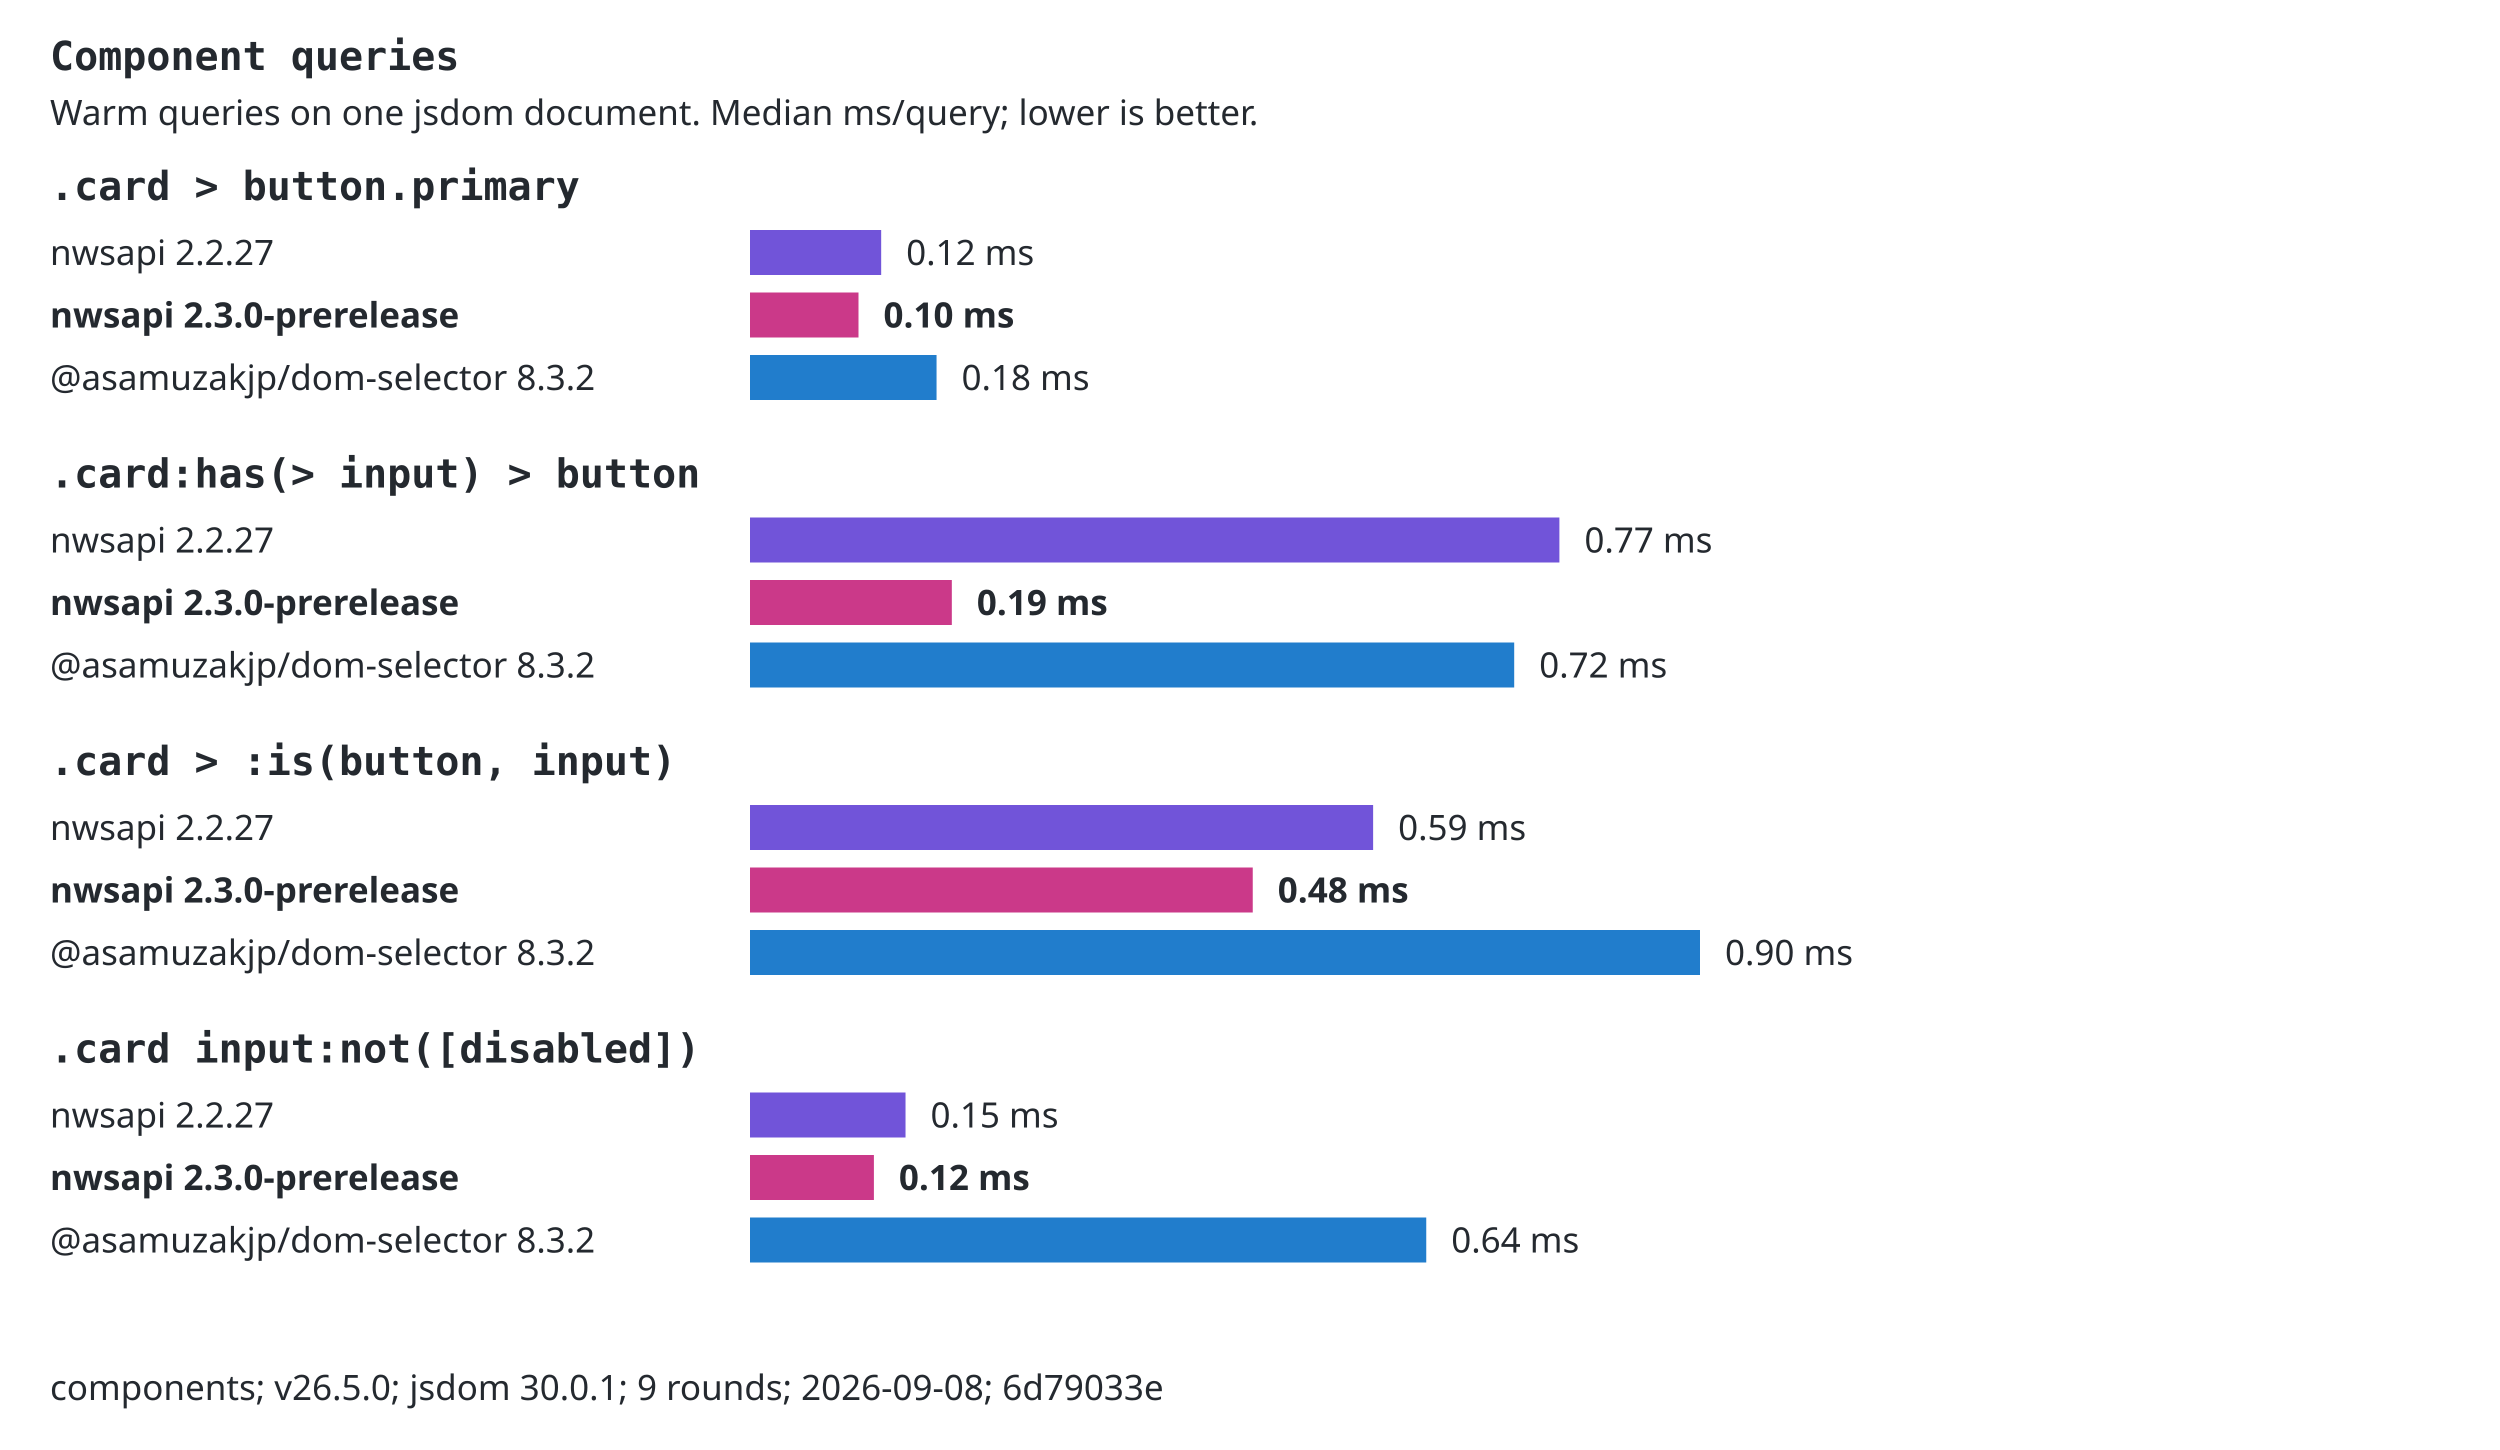
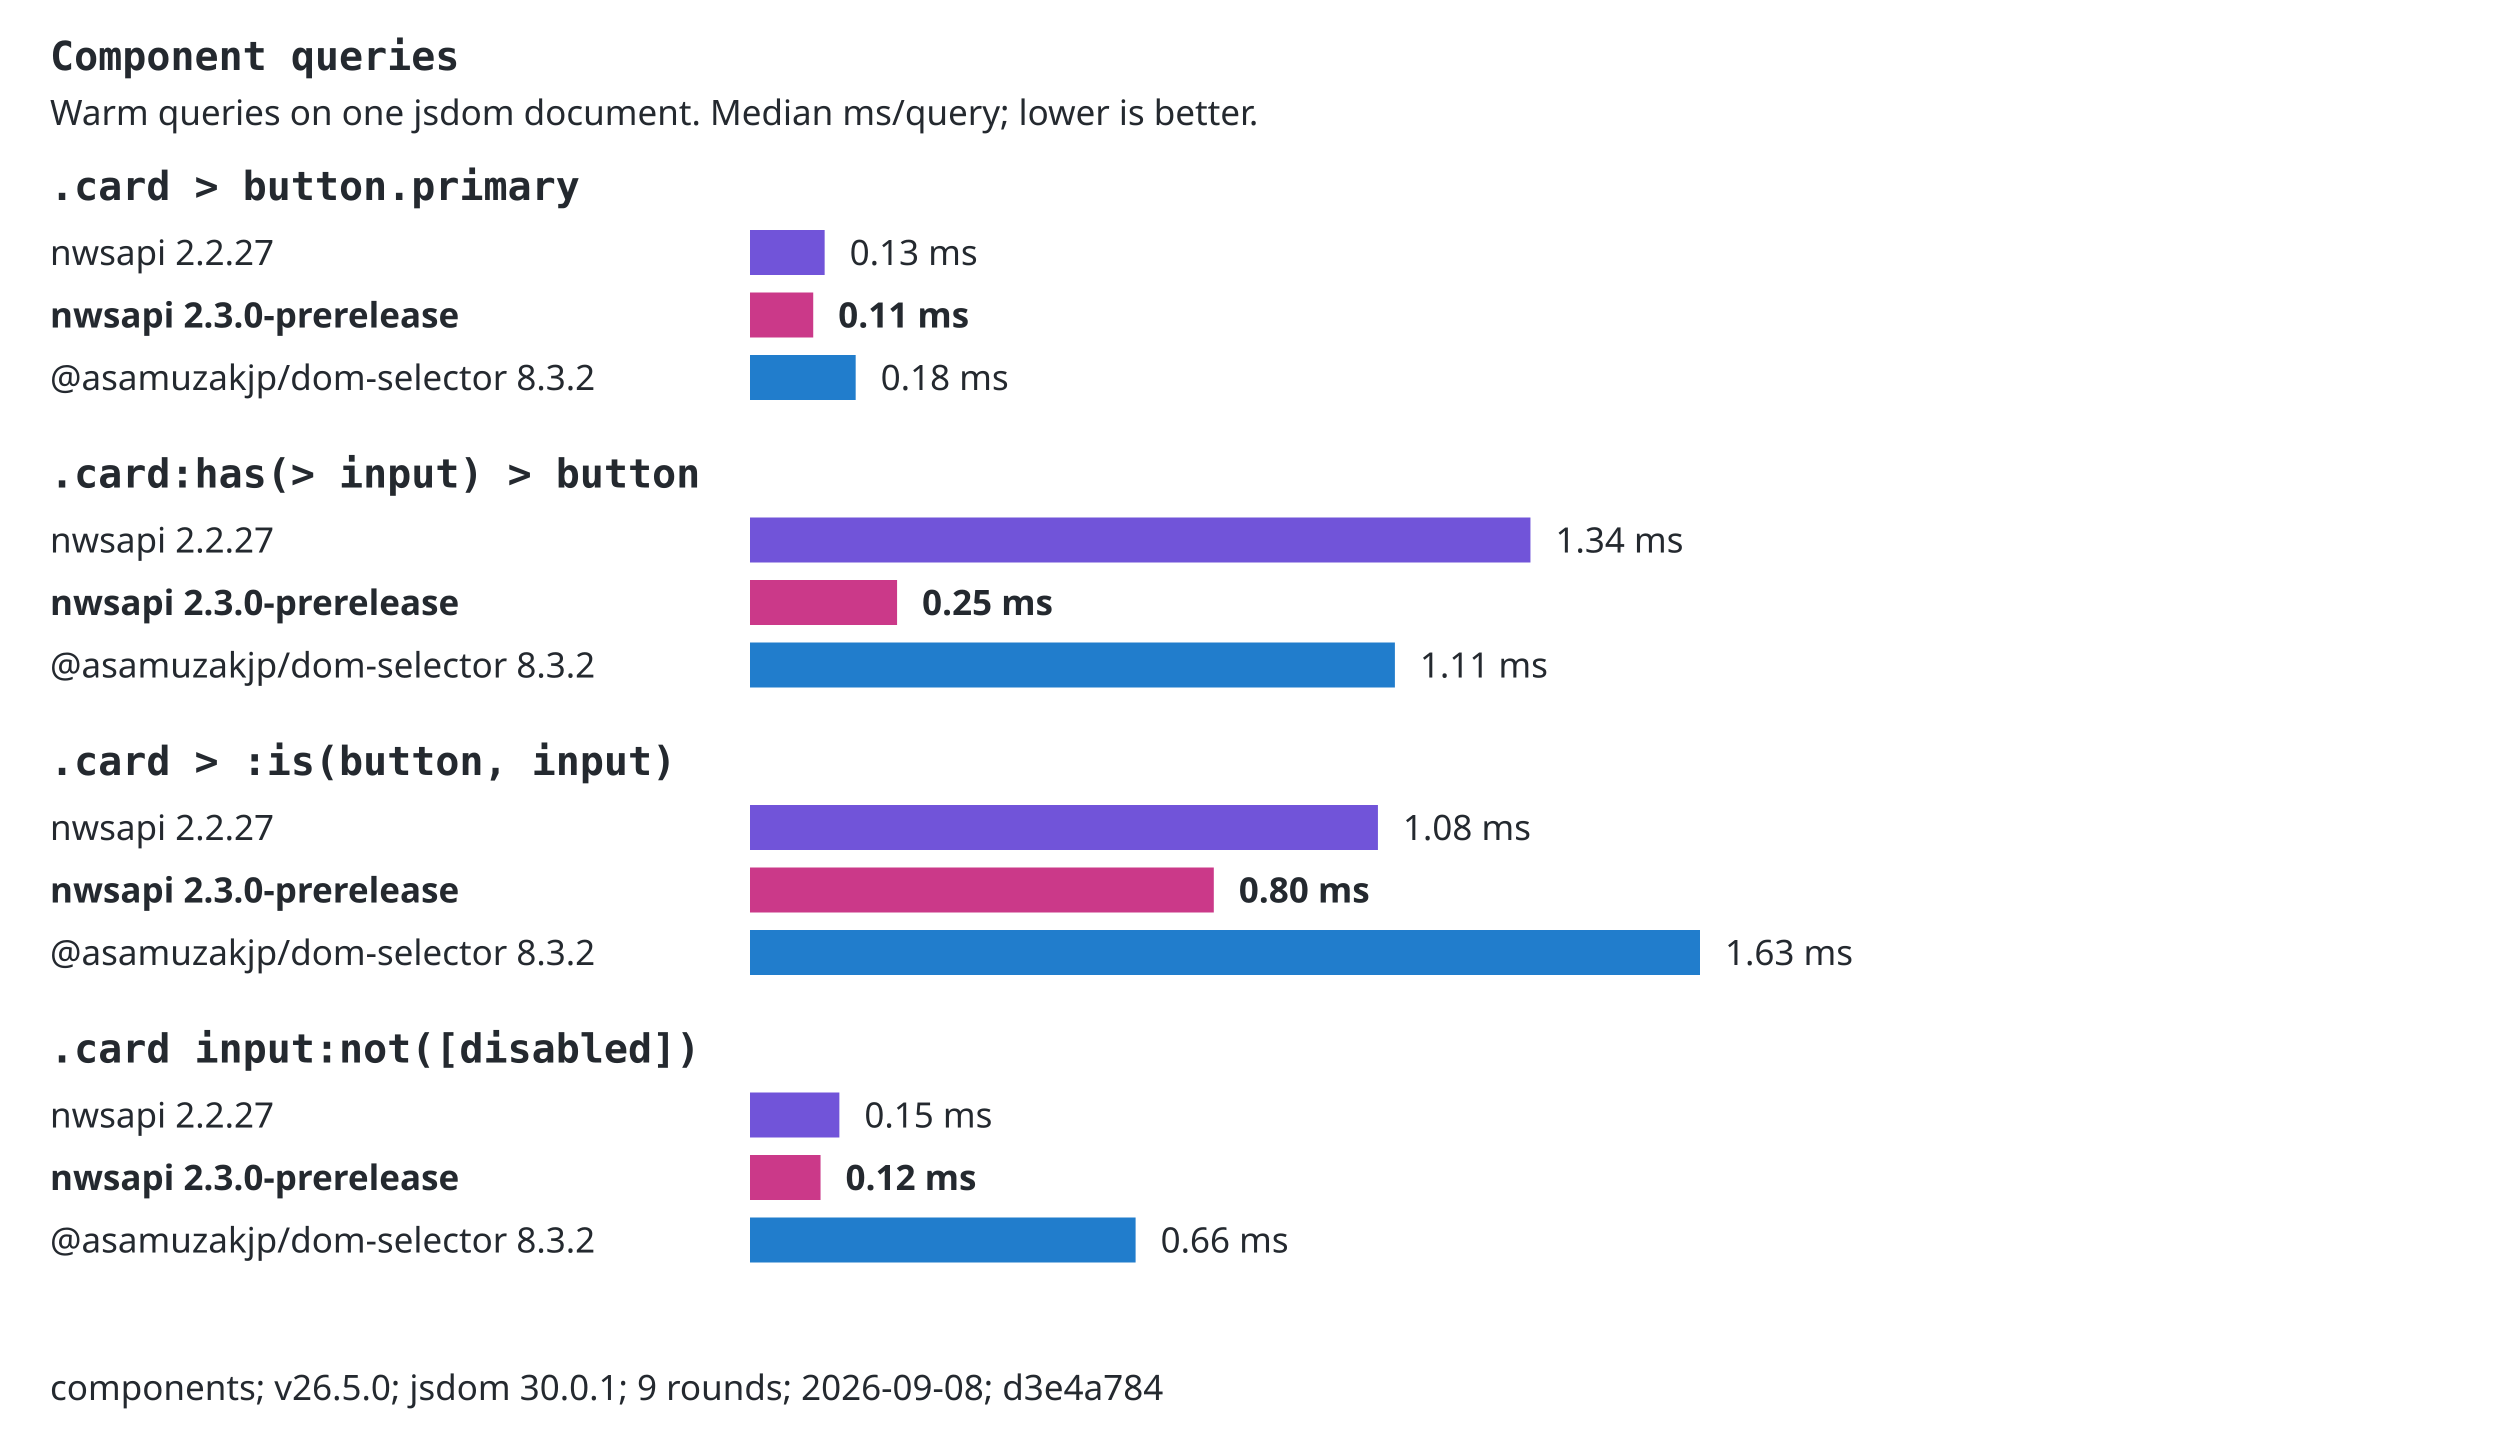
<svg xmlns="http://www.w3.org/2000/svg" width="1000" height="580" viewBox="0 0 1000 580" role="img">
  <style>text{font:14px system-ui,sans-serif;fill:#24292f}.selector{font:16px monospace;font-weight:600}.background{fill:#fff}.bar{transform-box:fill-box;transform-origin:left center;animation:fill 800ms ease-out both}@keyframes fill{from{transform:scaleX(0)}to{transform:scaleX(1)}}@media(prefers-reduced-motion:reduce){.bar{animation:none}}@media(prefers-color-scheme:dark){text{fill:#e6edf3}.background{fill:#0d1117}}</style>
  <rect class="background" width="1000" height="580" />
  <text x="20" y="28" class="selector">Component queries</text>
  <text x="20" y="50">Warm queries on one jsdom document. Median ms/query; lower is better.</text>
  <text x="20" y="80" class="selector">.card &gt; button.primary</text>
  <text x="20" y="106">nwsapi 2.2.27</text>
-   <rect class="bar" x="300" y="92" width="52.47" height="18" fill="#7154d9" />
-   <text x="362.468" y="106">0.12 ms</text>
+   <rect class="bar" x="300" y="92" width="29.86" height="18" fill="#7154d9" />
+   <text x="339.856" y="106">0.13 ms</text>
  <text x="20" y="131" style="font-weight:700">nwsapi 2.3.0-prerelease</text>
-   <rect class="bar" x="300" y="117" width="43.4" height="18" fill="#cb3989" />
-   <text x="353.396" y="131" style="font-weight:700">0.10 ms</text>
+   <rect class="bar" x="300" y="117" width="25.29" height="18" fill="#cb3989" />
+   <text x="335.289" y="131" style="font-weight:700">0.11 ms</text>
  <text x="20" y="156">@asamuzakjp/dom-selector 8.3.2</text>
-   <rect class="bar" x="300" y="142" width="74.62" height="18" fill="#217dcc" />
-   <text x="384.615" y="156">0.18 ms</text>
+   <rect class="bar" x="300" y="142" width="42.27" height="18" fill="#217dcc" />
+   <text x="352.267" y="156">0.18 ms</text>
  <text x="20" y="195" class="selector">.card:has(&gt; input) &gt; button</text>
  <text x="20" y="221">nwsapi 2.2.27</text>
-   <rect class="bar" x="300" y="207" width="323.76" height="18" fill="#7154d9" />
-   <text x="633.764" y="221">0.77 ms</text>
+   <rect class="bar" x="300" y="207" width="312.18" height="18" fill="#7154d9" />
+   <text x="622.176" y="221">1.34 ms</text>
  <text x="20" y="246" style="font-weight:700">nwsapi 2.3.0-prerelease</text>
-   <rect class="bar" x="300" y="232" width="80.73" height="18" fill="#cb3989" />
-   <text x="390.735" y="246" style="font-weight:700">0.19 ms</text>
+   <rect class="bar" x="300" y="232" width="58.83" height="18" fill="#cb3989" />
+   <text x="368.829" y="246" style="font-weight:700">0.25 ms</text>
  <text x="20" y="271">@asamuzakjp/dom-selector 8.3.2</text>
-   <rect class="bar" x="300" y="257" width="305.68" height="18" fill="#217dcc" />
-   <text x="615.68" y="271">0.72 ms</text>
+   <rect class="bar" x="300" y="257" width="257.96" height="18" fill="#217dcc" />
+   <text x="567.955" y="271">1.11 ms</text>
  <text x="20" y="310" class="selector">.card &gt; :is(button, input)</text>
  <text x="20" y="336">nwsapi 2.2.27</text>
-   <rect class="bar" x="300" y="322" width="249.25" height="18" fill="#7154d9" />
-   <text x="559.25" y="336">0.59 ms</text>
+   <rect class="bar" x="300" y="322" width="251.17" height="18" fill="#7154d9" />
+   <text x="561.166" y="336">1.08 ms</text>
  <text x="20" y="361" style="font-weight:700">nwsapi 2.3.0-prerelease</text>
-   <rect class="bar" x="300" y="347" width="201.1" height="18" fill="#cb3989" />
-   <text x="511.101" y="361" style="font-weight:700">0.48 ms</text>
+   <rect class="bar" x="300" y="347" width="185.52" height="18" fill="#cb3989" />
+   <text x="495.525" y="361" style="font-weight:700">0.80 ms</text>
  <text x="20" y="386">@asamuzakjp/dom-selector 8.3.2</text>
  <rect class="bar" x="300" y="372" width="380" height="18" fill="#217dcc" />
-   <text x="690" y="386">0.90 ms</text>
+   <text x="690" y="386">1.63 ms</text>
  <text x="20" y="425" class="selector">.card input:not([disabled])</text>
  <text x="20" y="451">nwsapi 2.2.27</text>
-   <rect class="bar" x="300" y="437" width="62.21" height="18" fill="#7154d9" />
-   <text x="372.207" y="451">0.15 ms</text>
+   <rect class="bar" x="300" y="437" width="35.75" height="18" fill="#7154d9" />
+   <text x="345.748" y="451">0.15 ms</text>
  <text x="20" y="476" style="font-weight:700">nwsapi 2.3.0-prerelease</text>
-   <rect class="bar" x="300" y="462" width="49.56" height="18" fill="#cb3989" />
-   <text x="359.562" y="476" style="font-weight:700">0.12 ms</text>
+   <rect class="bar" x="300" y="462" width="28.22" height="18" fill="#cb3989" />
+   <text x="338.216" y="476" style="font-weight:700">0.12 ms</text>
  <text x="20" y="501">@asamuzakjp/dom-selector 8.3.2</text>
-   <rect class="bar" x="300" y="487" width="270.5" height="18" fill="#217dcc" />
-   <text x="580.498" y="501">0.64 ms</text>
-   <text x="20" y="560">components; v26.5.0; jsdom 30.0.1; 9 rounds; 2026-09-08; 6d79033e</text>
+   <rect class="bar" x="300" y="487" width="154.24" height="18" fill="#217dcc" />
+   <text x="464.235" y="501">0.66 ms</text>
+   <text x="20" y="560">components; v26.5.0; jsdom 30.0.1; 9 rounds; 2026-09-08; d3e4a784</text>
</svg>
